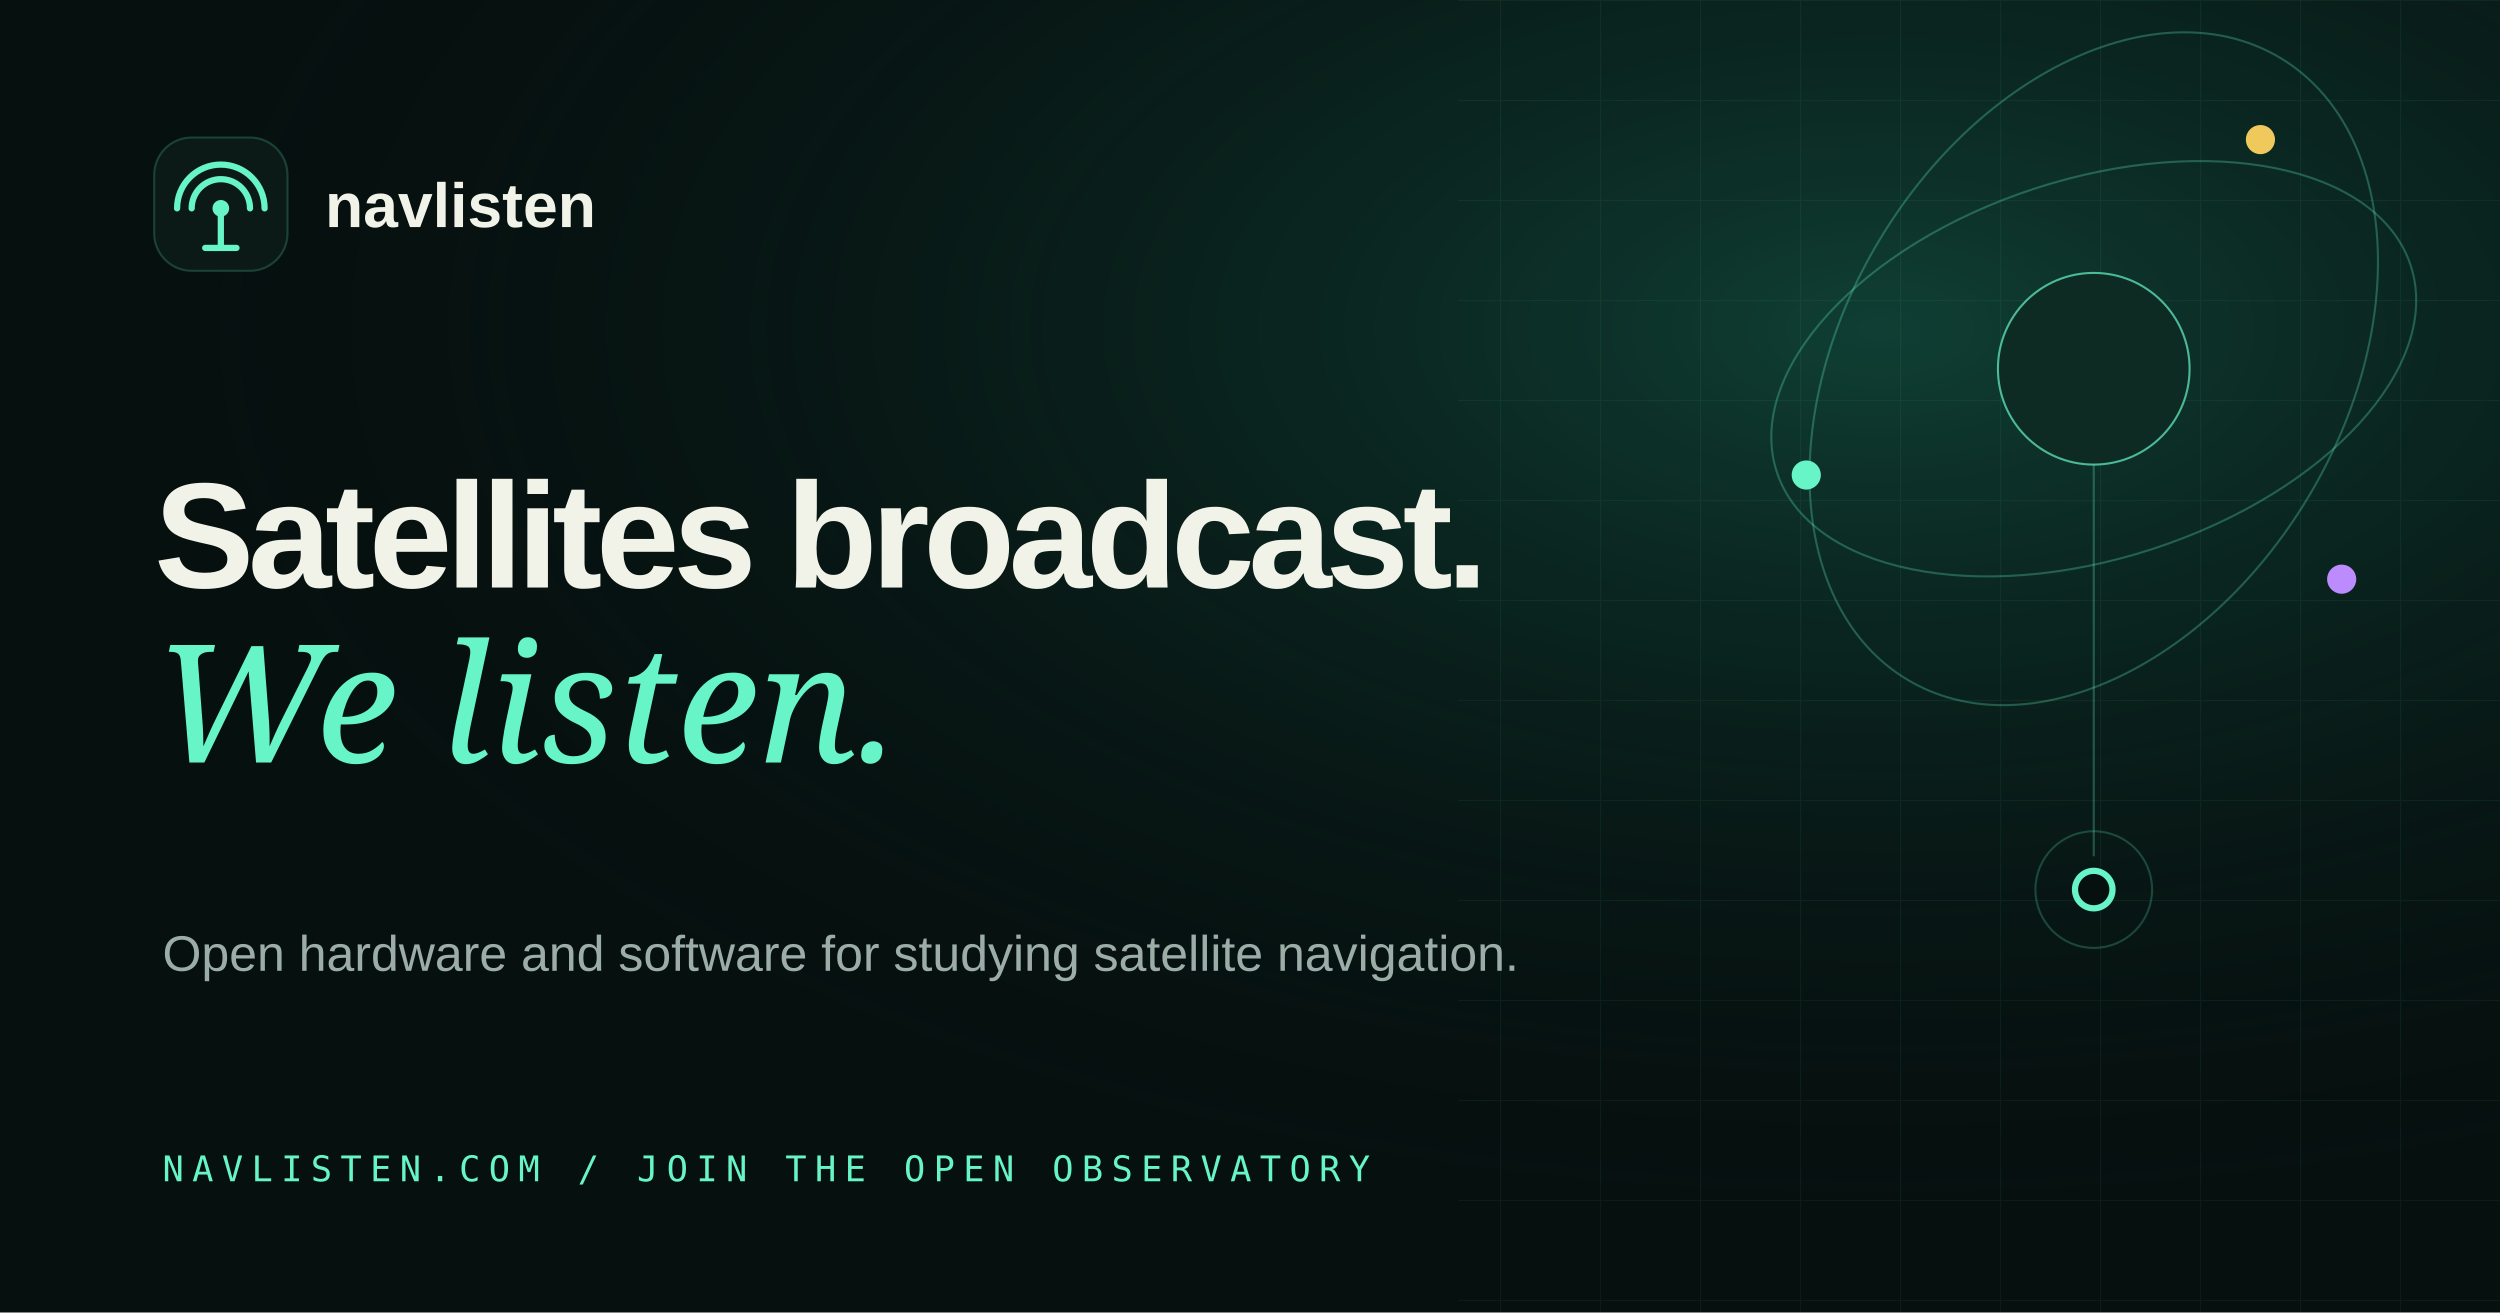
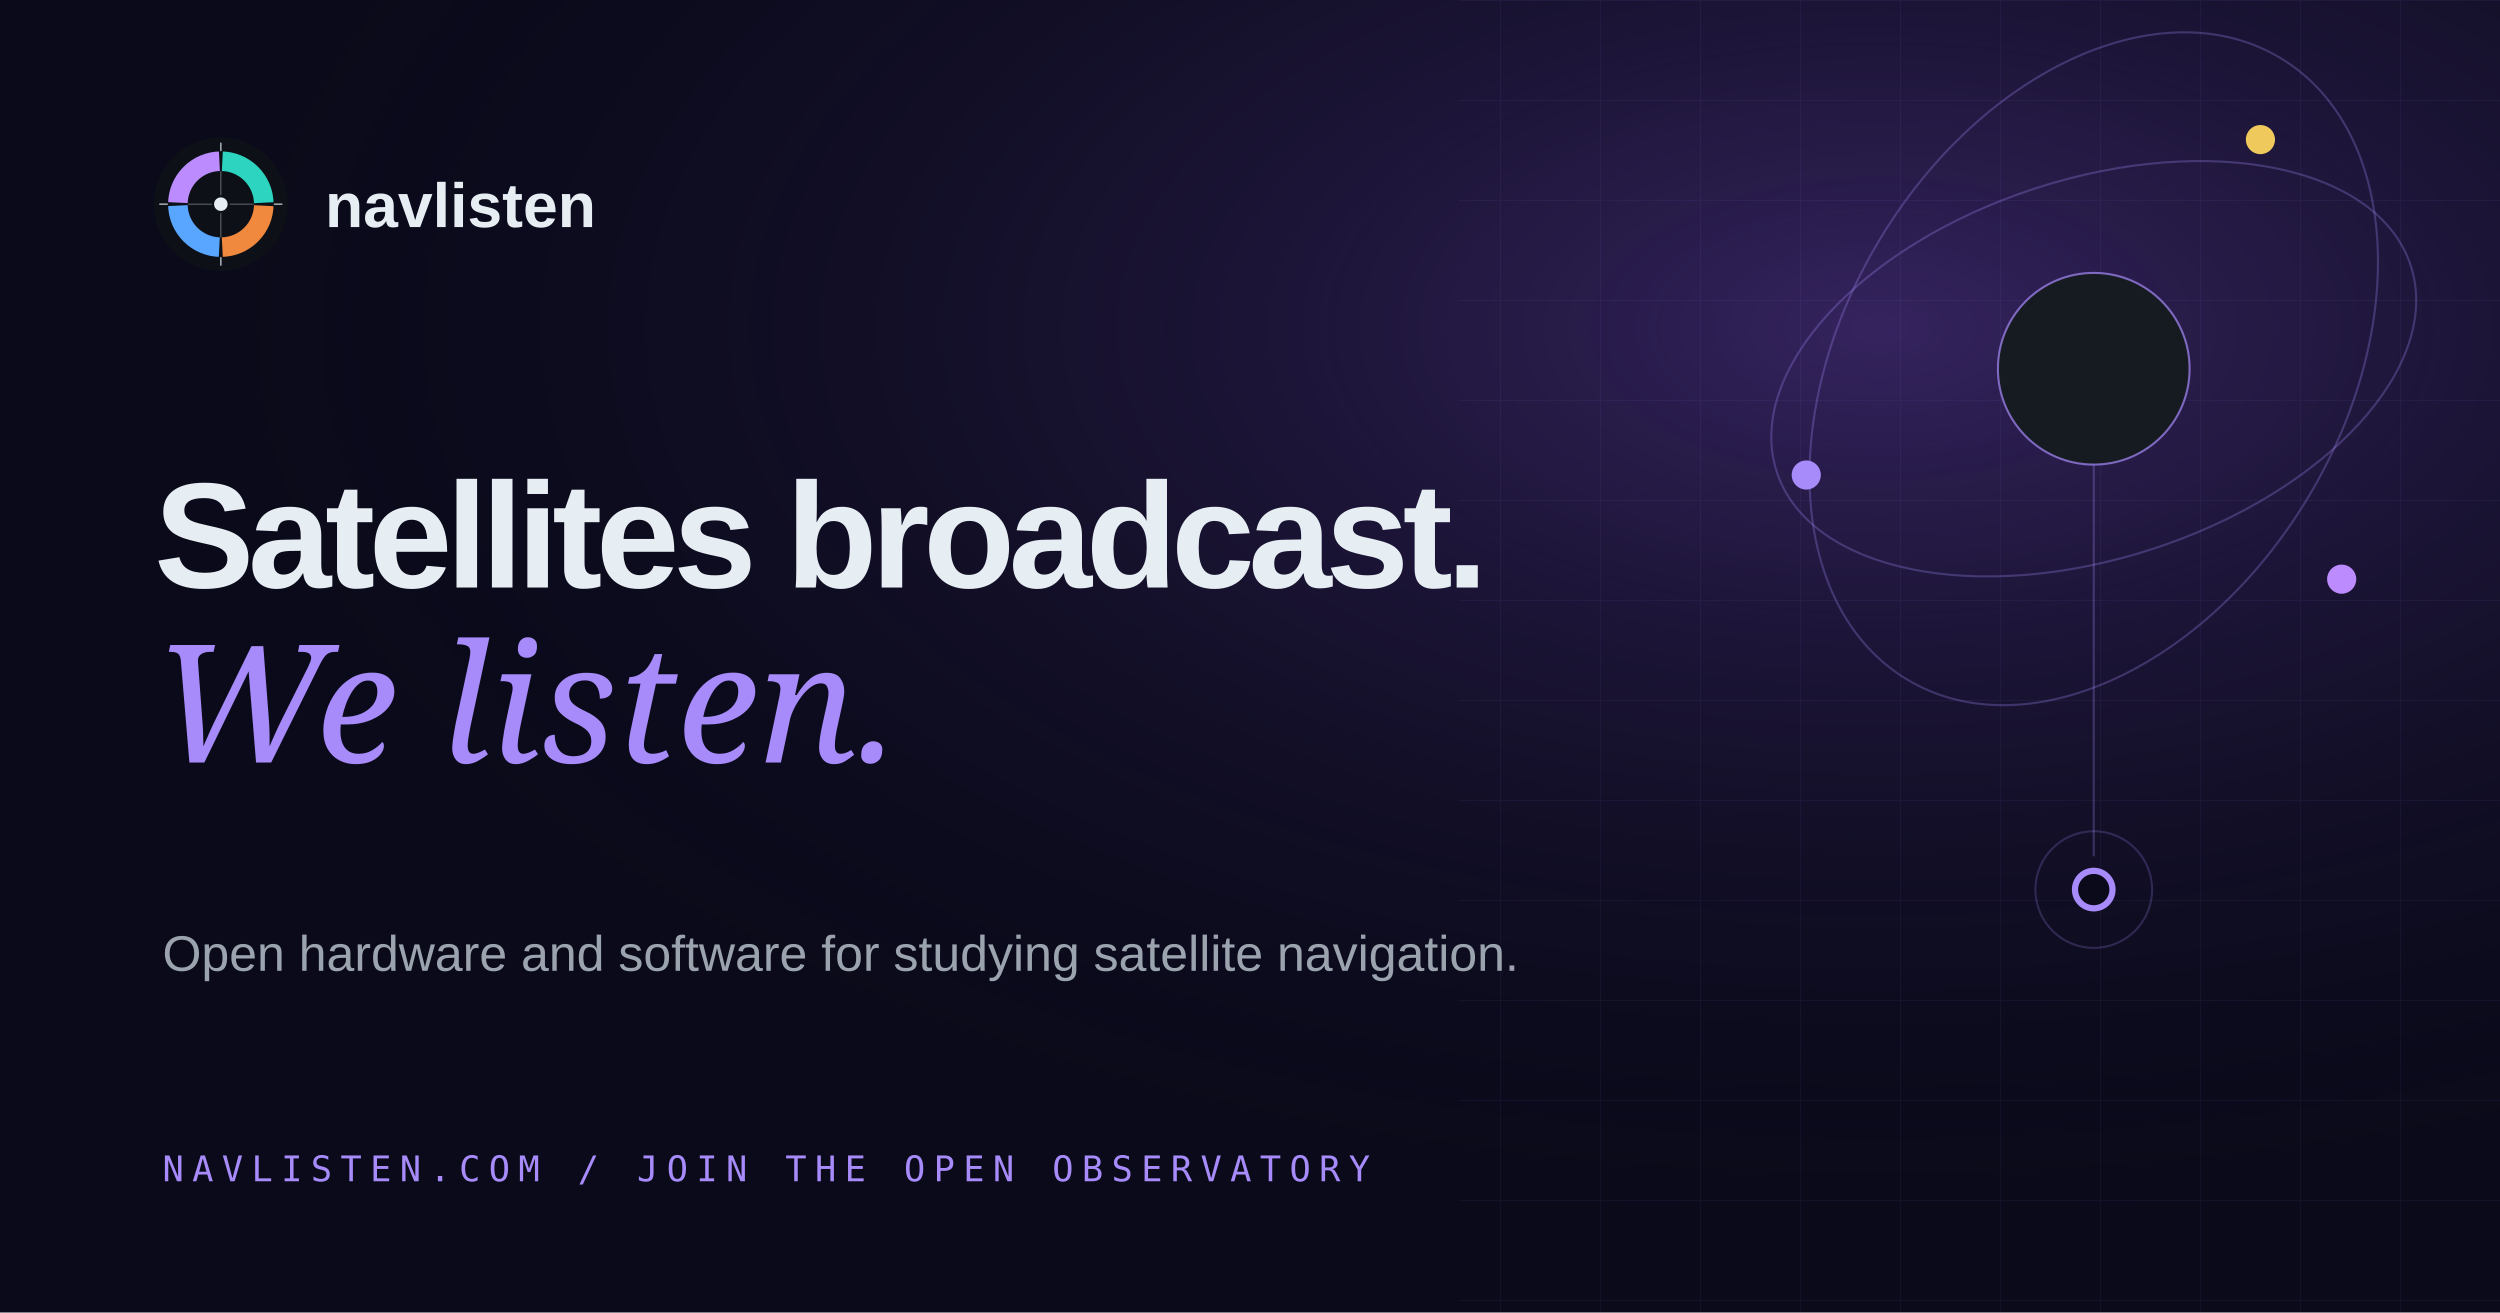
<svg xmlns="http://www.w3.org/2000/svg" viewBox="0 0 1200 630" role="img" aria-label="NavListen — Satellites broadcast. We listen.">
  <defs>
    <radialGradient id="glow" cx="75%" cy="25%" r="70%">
-       <stop offset="0" stop-color="#1c8067" stop-opacity=".42" />
-       <stop offset="1" stop-color="#06100f" stop-opacity="0" />
+       <stop offset="0" stop-color="#7046be" stop-opacity=".42" />
+       <stop offset="1" stop-color="#0a0a1a" stop-opacity="0" />
    </radialGradient>
    <pattern id="grid" width="48" height="48" patternUnits="userSpaceOnUse">
-       <path d="M48 0H0V48" fill="none" stroke="#67f5c7" stroke-opacity=".06" />
+       <path d="M48 0H0V48" fill="none" stroke="#a78bfa" stroke-opacity=".06" />
    </pattern>
  </defs>
-   <rect width="1200" height="630" fill="#06100f" />
+   <rect width="1200" height="630" fill="#0a0a1a" />
  <rect width="1200" height="630" fill="url(#glow)" />
  <rect x="700" width="500" height="630" fill="url(#grid)" />
  <g transform="translate(74 66)">
-     <rect width="64" height="64" rx="18" fill="#0b1a16" stroke="#67f5c7" stroke-opacity=".2" />
-     <circle cx="32" cy="34" r="4" fill="#67f5c7" />
-     <path d="M18 34a14 14 0 0 1 28 0M11 34a21 21 0 0 1 42 0M32 38v15M24.5 53h15" fill="none" stroke="#67f5c7" stroke-width="3" stroke-linecap="round" />
-     <text x="82" y="43" fill="#f1f3e9" font-family="Arial, sans-serif" font-size="30" font-weight="700">navlisten</text>
+     <g transform="scale(0.125)">
+       <circle cx="256" cy="256" r="256" fill="#0d1117" />
+       <g transform="rotate(-90 256 256)">
+         <circle cx="256" cy="256" r="165" fill="none" stroke="#2dd4bf" stroke-width="75" stroke-dasharray="247.66 789.06" stroke-dashoffset="-5.76" />
+         <circle cx="256" cy="256" r="165" fill="none" stroke="#f0883e" stroke-width="75" stroke-dasharray="247.66 789.06" stroke-dashoffset="-264.94" />
+         <circle cx="256" cy="256" r="165" fill="none" stroke="#58a6ff" stroke-width="75" stroke-dasharray="247.66 789.06" stroke-dashoffset="-524.12" />
+         <circle cx="256" cy="256" r="165" fill="none" stroke="#bc8cff" stroke-width="75" stroke-dasharray="247.66 789.06" stroke-dashoffset="-783.30" />
+       </g>
+       <line x1="256" y1="22" x2="256" y2="50" stroke="rgba(230,237,243,0.7)" stroke-width="6" stroke-linecap="round" />
+       <line x1="462" y1="256" x2="490" y2="256" stroke="rgba(230,237,243,0.7)" stroke-width="6" stroke-linecap="round" />
+       <line x1="256" y1="462" x2="256" y2="490" stroke="rgba(230,237,243,0.7)" stroke-width="6" stroke-linecap="round" />
+       <line x1="22" y1="256" x2="50" y2="256" stroke="rgba(230,237,243,0.7)" stroke-width="6" stroke-linecap="round" />
+       <line x1="256" y1="131" x2="256" y2="220" stroke="rgba(230,237,243,0.4)" stroke-width="4" stroke-linecap="round" />
+       <line x1="292" y1="256" x2="381" y2="256" stroke="rgba(230,237,243,0.4)" stroke-width="4" stroke-linecap="round" />
+       <line x1="256" y1="292" x2="256" y2="381" stroke="rgba(230,237,243,0.4)" stroke-width="4" stroke-linecap="round" />
+       <line x1="131" y1="256" x2="220" y2="256" stroke="rgba(230,237,243,0.4)" stroke-width="4" stroke-linecap="round" />
+       <circle cx="256" cy="256" r="26" fill="#e6edf3" />
+     </g>
+     <text x="82" y="43" fill="#e6edf3" font-family="Arial, sans-serif" font-size="30" font-weight="700">navlisten</text>
  </g>
-   <text x="74" y="282" fill="#f1f3e9" font-family="Arial, sans-serif" font-size="72" font-weight="650" letter-spacing="-3">Satellites broadcast.</text>
-   <text x="74" y="366" fill="#67f5c7" font-family="Georgia, serif" font-size="79" font-style="italic">We listen.</text>
-   <text x="78" y="466" fill="#9bada6" font-family="Arial, sans-serif" font-size="24">Open hardware and software for studying satellite navigation.</text>
-   <g fill="none" stroke="#67f5c7" stroke-opacity=".28">
+   <text x="74" y="282" fill="#e6edf3" font-family="Arial, sans-serif" font-size="72" font-weight="650" letter-spacing="-3">Satellites broadcast.</text>
+   <text x="74" y="366" fill="#a78bfa" font-family="Georgia, serif" font-size="79" font-style="italic">We listen.</text>
+   <text x="78" y="466" fill="#9ba4ae" font-family="Arial, sans-serif" font-size="24">Open hardware and software for studying satellite navigation.</text>
+   <g fill="none" stroke="#a78bfa" stroke-opacity=".28">
    <ellipse cx="1005" cy="177" rx="160" ry="91" transform="rotate(-18 1005 177)" />
    <ellipse cx="1005" cy="177" rx="120" ry="174" transform="rotate(31 1005 177)" />
-     <circle cx="1005" cy="177" r="46" fill="#0d2b23" stroke-opacity=".7" />
+     <circle cx="1005" cy="177" r="46" fill="#161b22" stroke-opacity=".7" />
  </g>
-   <circle cx="867" cy="228" r="7" fill="#67f5c7" />
+   <circle cx="867" cy="228" r="7" fill="#a78bfa" />
  <circle cx="1085" cy="67" r="7" fill="#efc95b" />
  <circle cx="1124" cy="278" r="7" fill="#bc8cff" />
-   <path d="M1005 223v188" stroke="#67f5c7" stroke-opacity=".28" />
-   <circle cx="1005" cy="427" r="9" fill="#06100f" stroke="#67f5c7" stroke-width="3" />
-   <circle cx="1005" cy="427" r="28" fill="none" stroke="#67f5c7" stroke-opacity=".22" />
-   <text x="78" y="567" fill="#67f5c7" font-family="monospace" font-size="17" letter-spacing="4">NAVLISTEN.COM  /  JOIN THE OPEN OBSERVATORY</text>
+   <path d="M1005 223v188" stroke="#a78bfa" stroke-opacity=".28" />
+   <circle cx="1005" cy="427" r="9" fill="#0a0a1a" stroke="#a78bfa" stroke-width="3" />
+   <circle cx="1005" cy="427" r="28" fill="none" stroke="#a78bfa" stroke-opacity=".22" />
+   <text x="78" y="567" fill="#a78bfa" font-family="monospace" font-size="17" letter-spacing="4">NAVLISTEN.COM  /  JOIN THE OPEN OBSERVATORY</text>
</svg>
